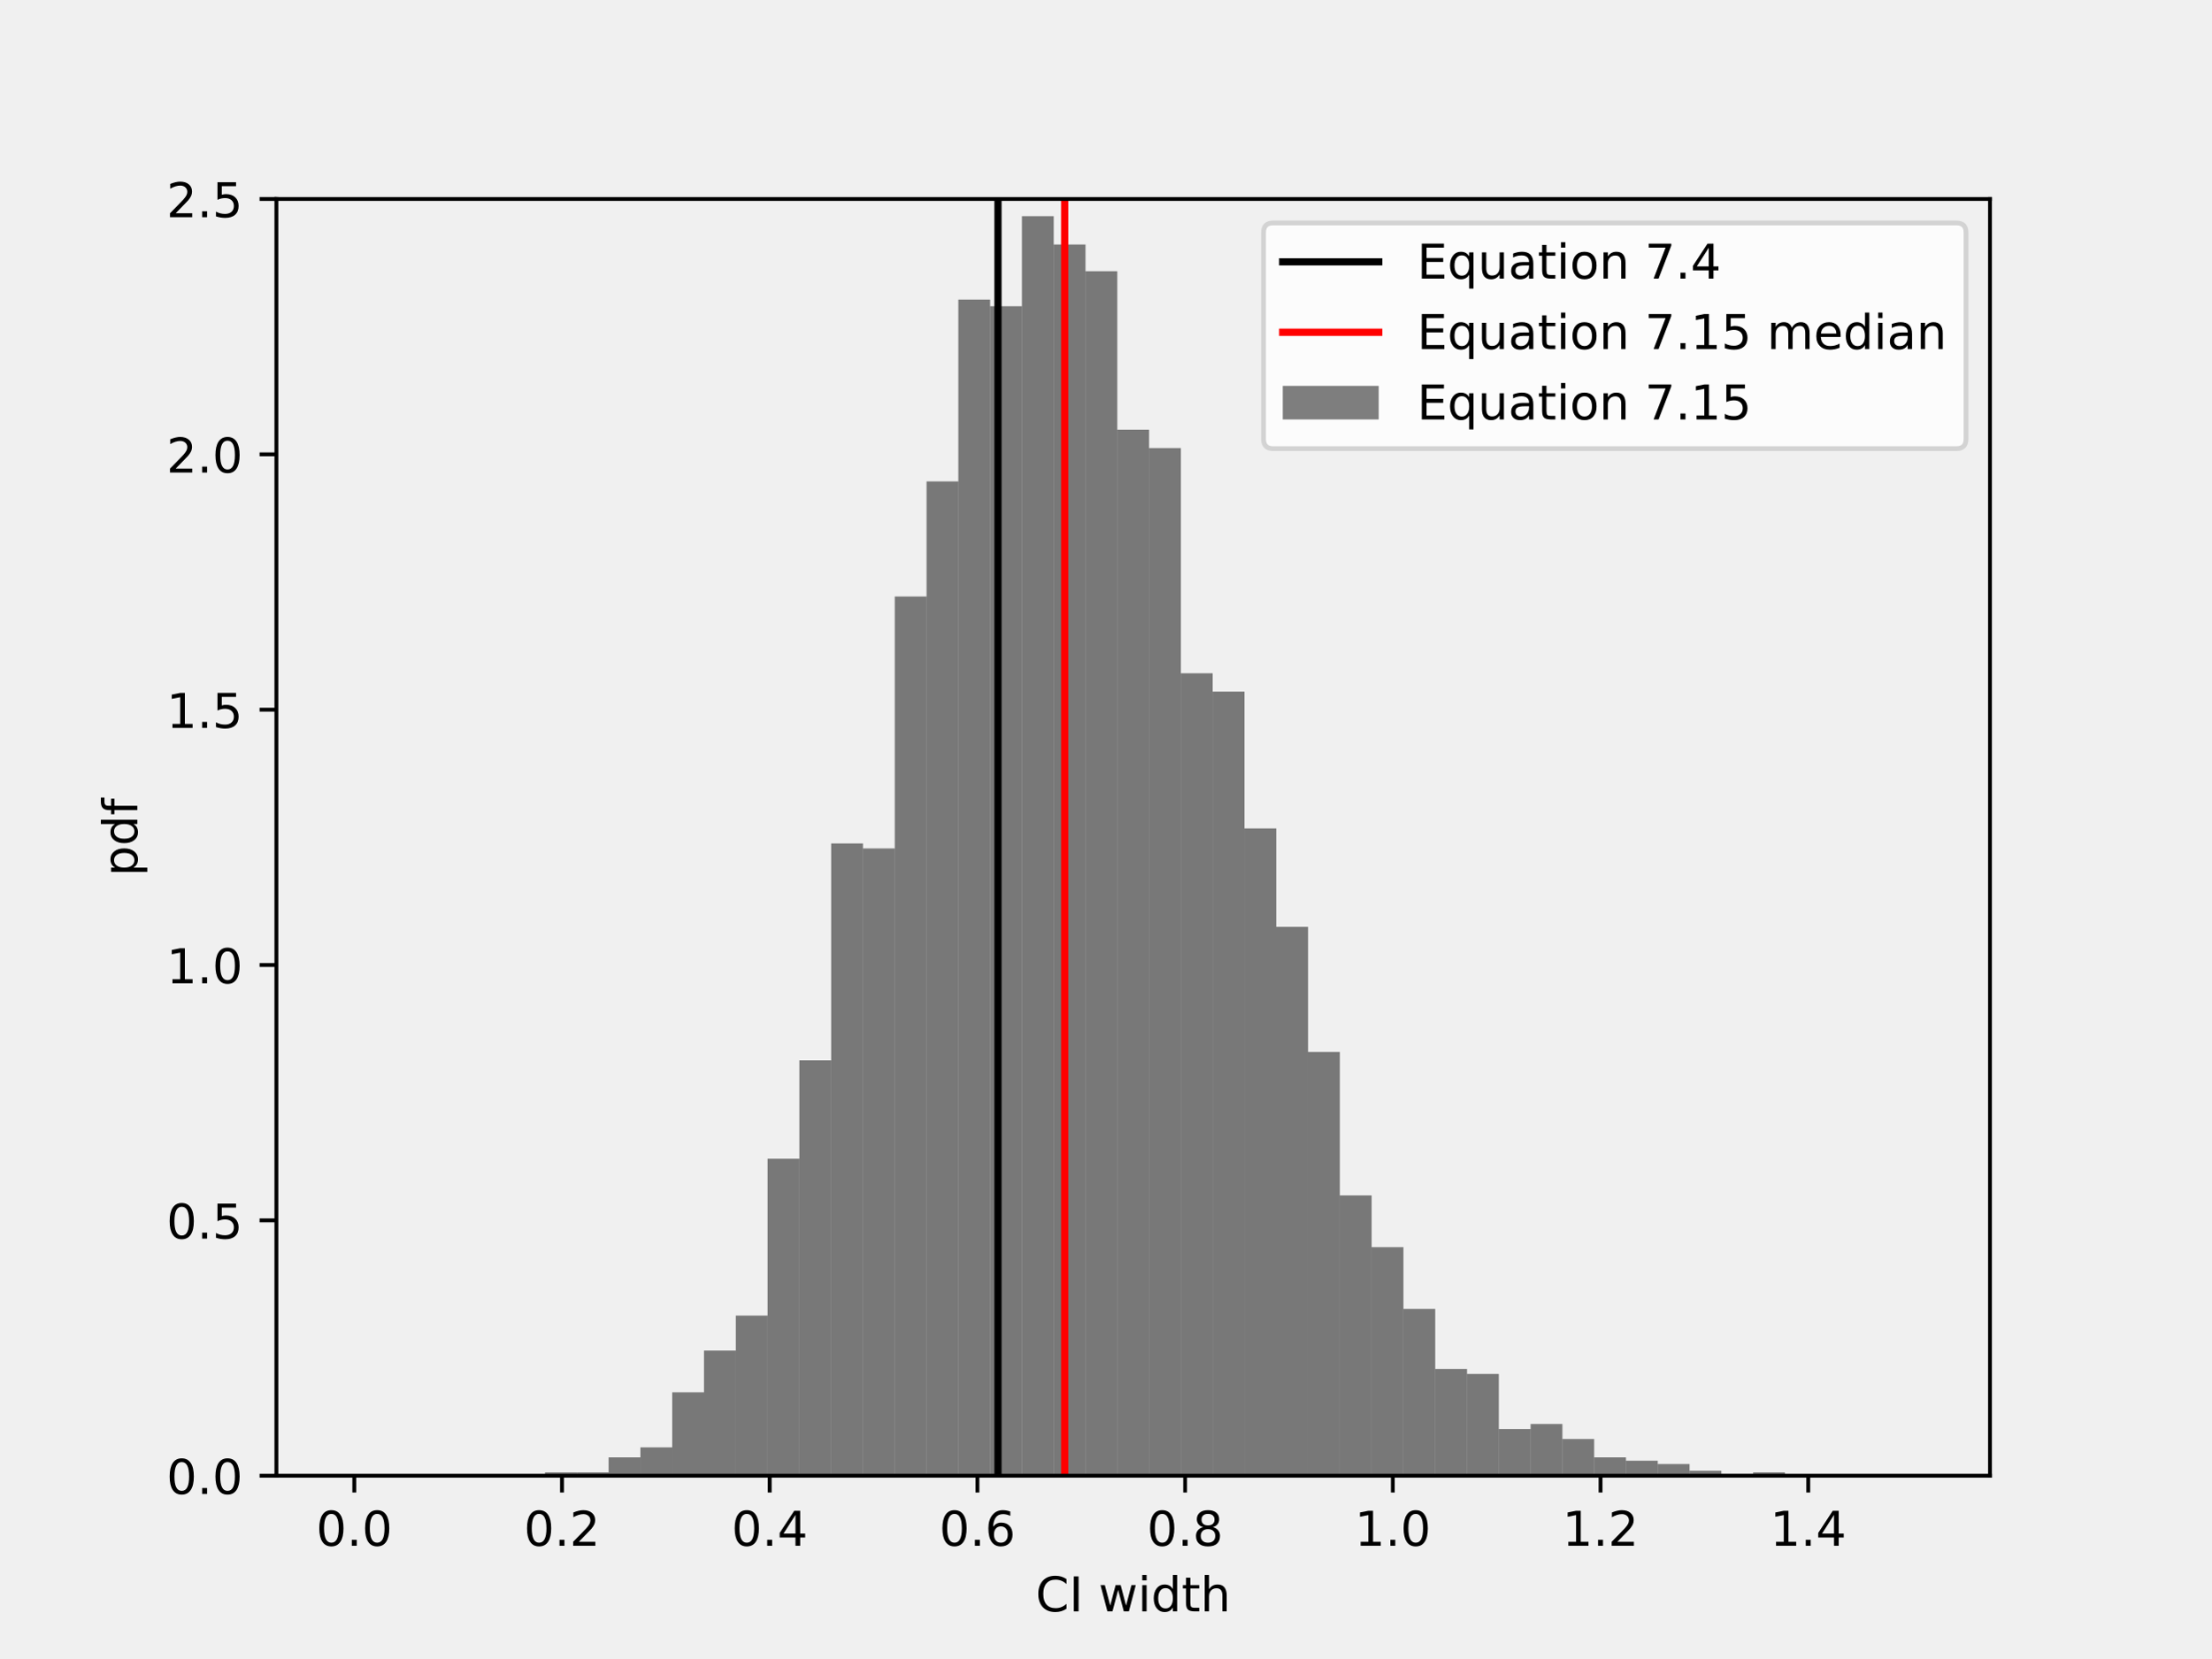
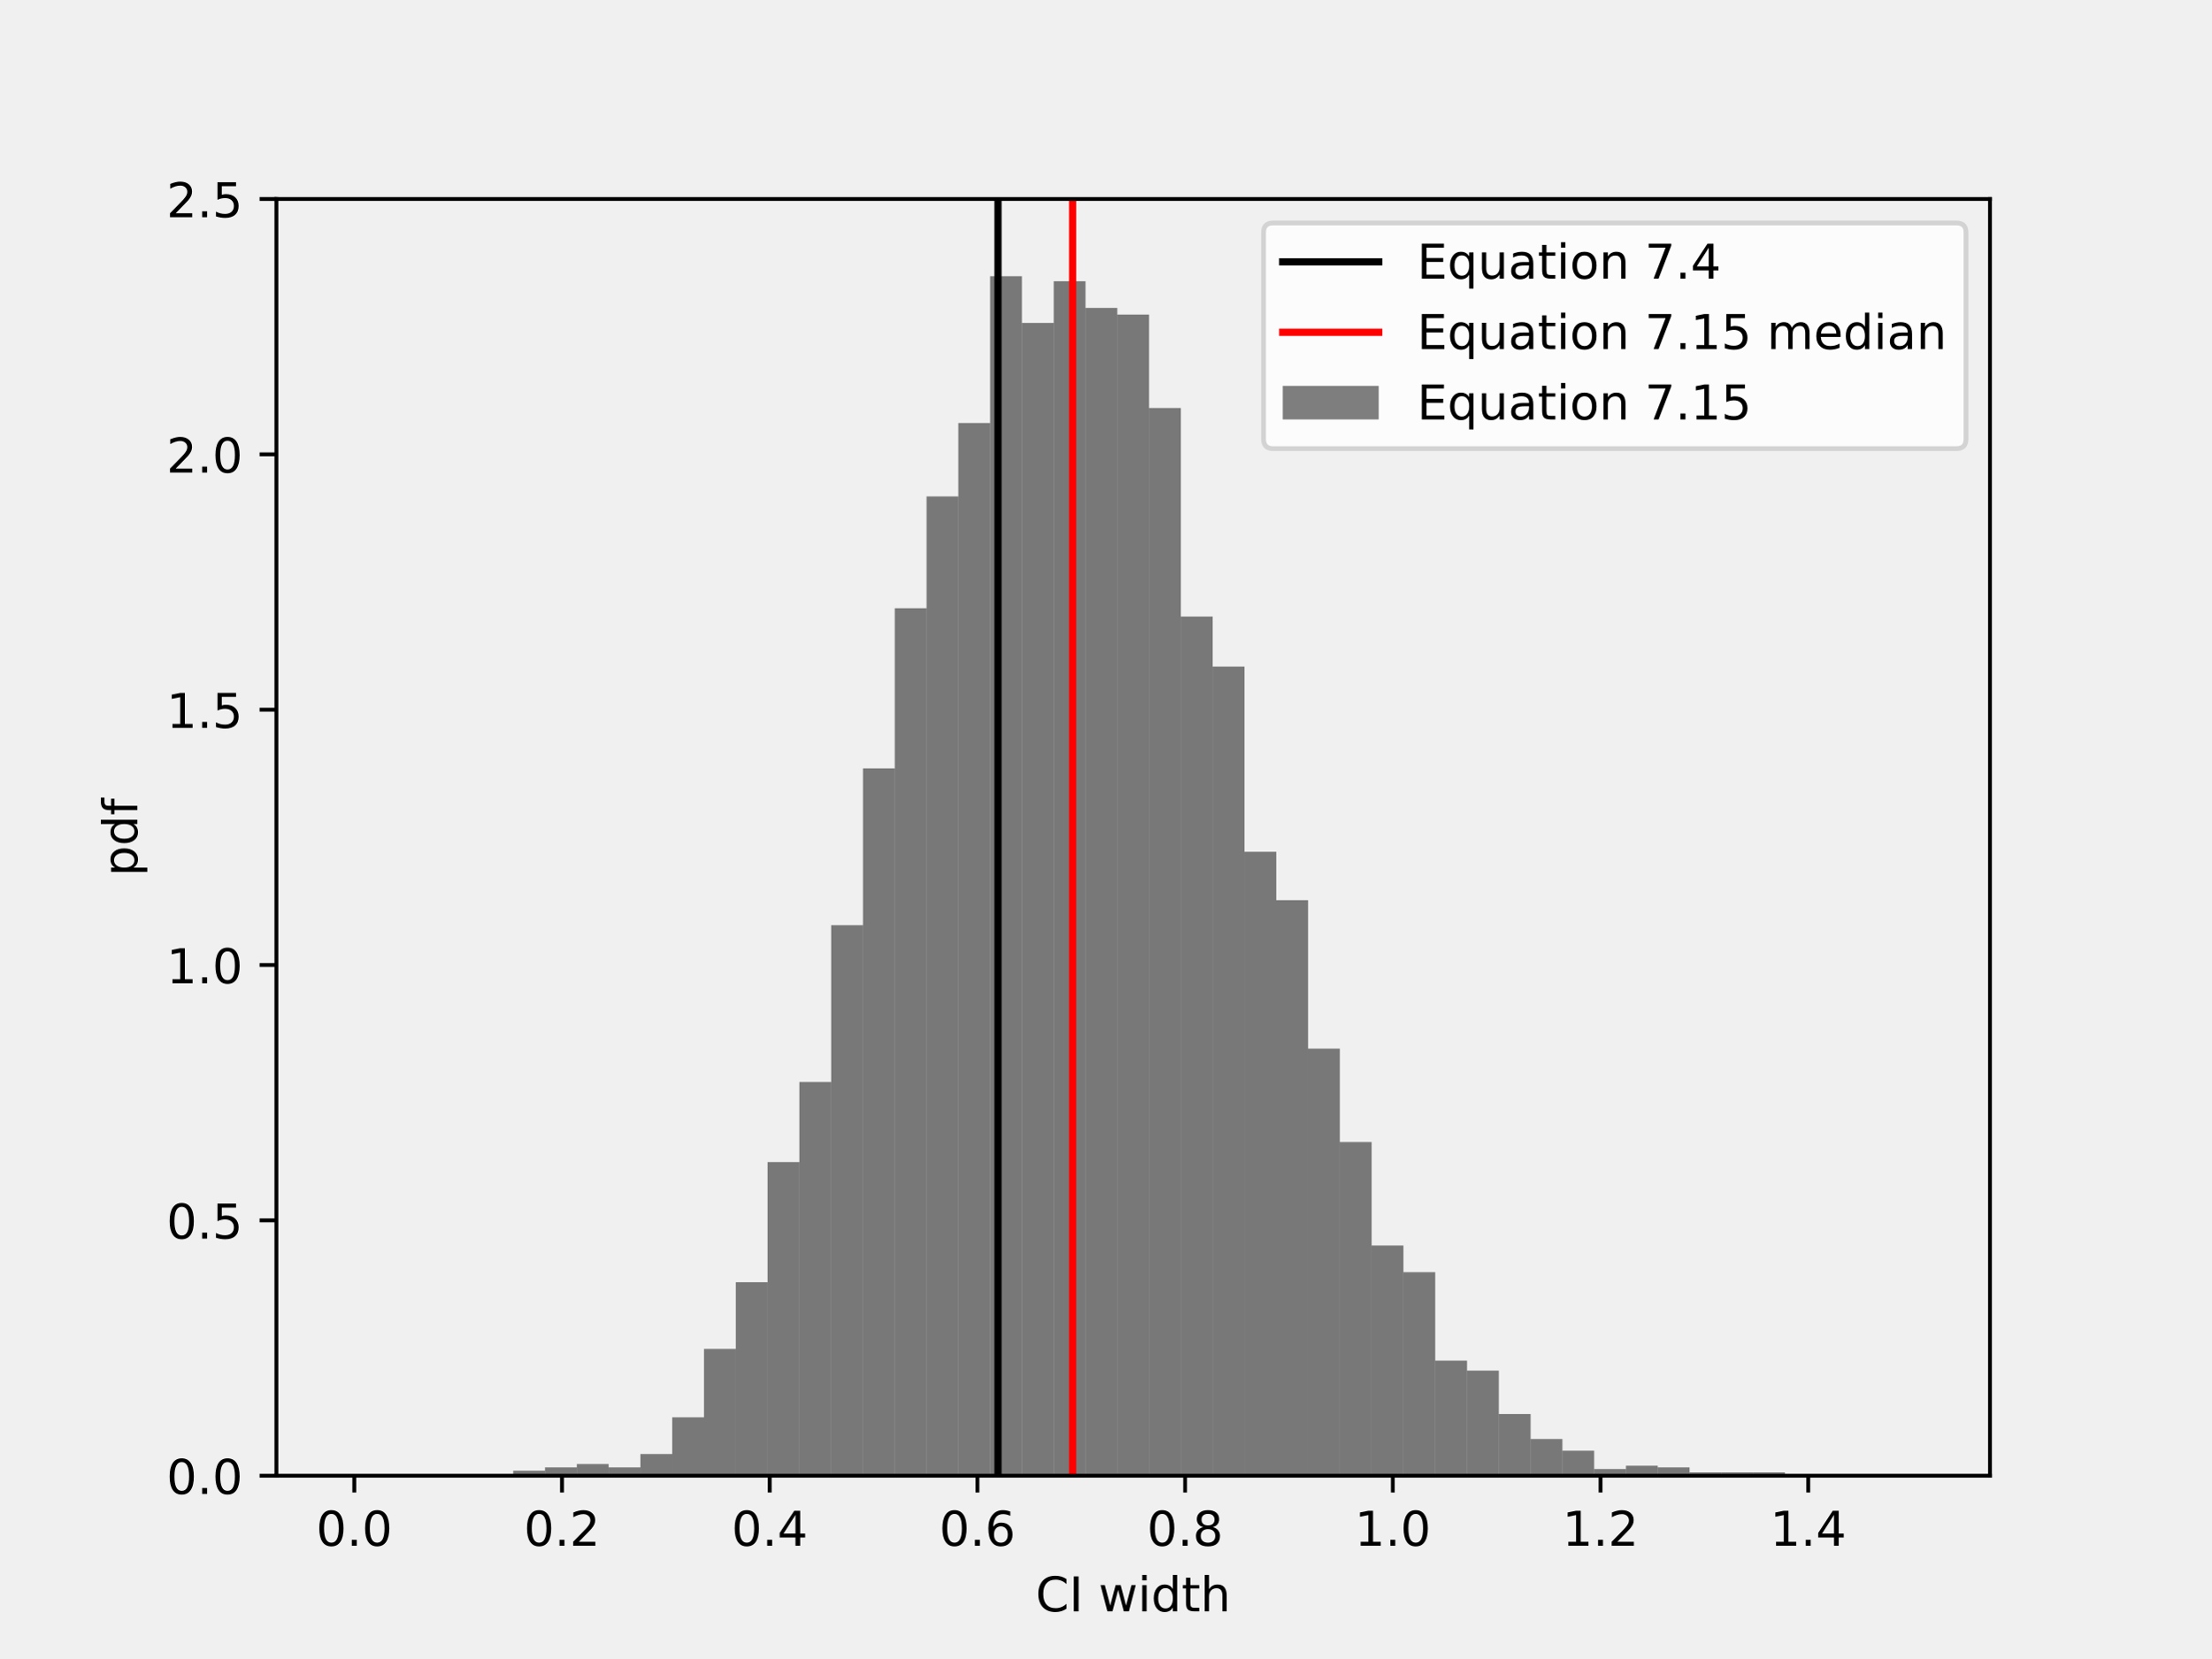
<svg xmlns="http://www.w3.org/2000/svg" xmlns:xlink="http://www.w3.org/1999/xlink" width="460.8pt" height="345.6pt" viewBox="0 0 460.8 345.6" version="1.1">
  <defs>
    <style type="text/css">*{stroke-linejoin: round; stroke-linecap: butt}</style>
  </defs>
  <g id="figure_1">
    <g id="patch_1">
      <path d="M 0 345.6  L 460.8 345.6  L 460.8 0  L 0 0  L 0 345.6  z " style="fill: none" />
    </g>
    <g id="axes_1">
      <g id="patch_2">
        <path d="M 57.6 307.584  L 414.72 307.584  L 414.72 41.472  L 57.6 41.472  L 57.6 307.584  z " style="fill: none" />
      </g>
      <g id="patch_3">
-         <path d="M 73.833 307.584  L 80.458 307.584  L 80.458 307.584  L 73.833 307.584  z " clip-path="url(#p458a4d7591)" style="opacity: 0.5" />
+         <path d="M 73.833 307.584  L 80.458 307.584  L 80.458 307.584  L 73.833 307.584  z " clip-path="url(#p69b4f35bc8)" style="opacity: 0.5" />
      </g>
      <g id="patch_4">
-         <path d="M 80.458 307.584  L 87.084 307.584  L 87.084 307.584  L 80.458 307.584  z " clip-path="url(#p458a4d7591)" style="opacity: 0.5" />
+         <path d="M 80.458 307.584  L 87.084 307.584  L 87.084 307.584  L 80.458 307.584  z " clip-path="url(#p69b4f35bc8)" style="opacity: 0.5" />
      </g>
      <g id="patch_5">
-         <path d="M 87.084 307.584  L 93.71 307.584  L 93.71 307.584  L 87.084 307.584  z " clip-path="url(#p458a4d7591)" style="opacity: 0.5" />
+         <path d="M 87.084 307.584  L 93.71 307.584  L 93.71 307.584  L 87.084 307.584  z " clip-path="url(#p69b4f35bc8)" style="opacity: 0.5" />
      </g>
      <g id="patch_6">
-         <path d="M 93.71 307.584  L 100.335 307.584  L 100.335 307.584  L 93.71 307.584  z " clip-path="url(#p458a4d7591)" style="opacity: 0.5" />
+         <path d="M 93.71 307.584  L 100.335 307.584  L 100.335 307.584  L 93.71 307.584  z " clip-path="url(#p69b4f35bc8)" style="opacity: 0.5" />
      </g>
      <g id="patch_7">
-         <path d="M 100.335 307.584  L 106.961 307.584  L 106.961 307.584  L 100.335 307.584  z " clip-path="url(#p458a4d7591)" style="opacity: 0.5" />
+         <path d="M 100.335 307.584  L 106.961 307.584  L 106.961 307.584  L 100.335 307.584  z " clip-path="url(#p69b4f35bc8)" style="opacity: 0.5" />
      </g>
      <g id="patch_8">
-         <path d="M 106.961 307.584  L 113.586 307.584  L 113.586 307.584  L 106.961 307.584  z " clip-path="url(#p458a4d7591)" style="opacity: 0.5" />
+         <path d="M 106.961 307.584  L 113.586 307.584  L 113.586 306.541  L 106.961 306.541  z " clip-path="url(#p69b4f35bc8)" style="opacity: 0.5" />
      </g>
      <g id="patch_9">
-         <path d="M 113.586 307.584  L 120.212 307.584  L 120.212 306.889  L 113.586 306.889  z " clip-path="url(#p458a4d7591)" style="opacity: 0.5" />
+         <path d="M 113.586 307.584  L 120.212 307.584  L 120.212 305.845  L 113.586 305.845  z " clip-path="url(#p69b4f35bc8)" style="opacity: 0.5" />
      </g>
      <g id="patch_10">
-         <path d="M 120.212 307.584  L 126.838 307.584  L 126.838 306.889  L 120.212 306.889  z " clip-path="url(#p458a4d7591)" style="opacity: 0.5" />
+         <path d="M 120.212 307.584  L 126.838 307.584  L 126.838 305.15  L 120.212 305.15  z " clip-path="url(#p69b4f35bc8)" style="opacity: 0.5" />
      </g>
      <g id="patch_11">
-         <path d="M 126.838 307.584  L 133.463 307.584  L 133.463 303.759  L 126.838 303.759  z " clip-path="url(#p458a4d7591)" style="opacity: 0.5" />
+         <path d="M 126.838 307.584  L 133.463 307.584  L 133.463 305.845  L 126.838 305.845  z " clip-path="url(#p69b4f35bc8)" style="opacity: 0.5" />
      </g>
      <g id="patch_12">
-         <path d="M 133.463 307.584  L 140.089 307.584  L 140.089 301.673  L 133.463 301.673  z " clip-path="url(#p458a4d7591)" style="opacity: 0.5" />
+         <path d="M 133.463 307.584  L 140.089 307.584  L 140.089 303.064  L 133.463 303.064  z " clip-path="url(#p69b4f35bc8)" style="opacity: 0.5" />
      </g>
      <g id="patch_13">
-         <path d="M 140.089 307.584  L 146.714 307.584  L 146.714 290.198  L 140.089 290.198  z " clip-path="url(#p458a4d7591)" style="opacity: 0.5" />
+         <path d="M 140.089 307.584  L 146.714 307.584  L 146.714 295.414  L 140.089 295.414  z " clip-path="url(#p69b4f35bc8)" style="opacity: 0.5" />
      </g>
      <g id="patch_14">
-         <path d="M 146.714 307.584  L 153.34 307.584  L 153.34 281.505  L 146.714 281.505  z " clip-path="url(#p458a4d7591)" style="opacity: 0.5" />
+         <path d="M 146.714 307.584  L 153.34 307.584  L 153.34 281.157  L 146.714 281.157  z " clip-path="url(#p69b4f35bc8)" style="opacity: 0.5" />
      </g>
      <g id="patch_15">
-         <path d="M 153.34 307.584  L 159.966 307.584  L 159.966 274.203  L 153.34 274.203  z " clip-path="url(#p458a4d7591)" style="opacity: 0.5" />
+         <path d="M 153.34 307.584  L 159.966 307.584  L 159.966 267.249  L 153.34 267.249  z " clip-path="url(#p69b4f35bc8)" style="opacity: 0.5" />
      </g>
      <g id="patch_16">
-         <path d="M 159.966 307.584  L 166.591 307.584  L 166.591 241.517  L 159.966 241.517  z " clip-path="url(#p458a4d7591)" style="opacity: 0.5" />
+         <path d="M 159.966 307.584  L 166.591 307.584  L 166.591 242.213  L 159.966 242.213  z " clip-path="url(#p69b4f35bc8)" style="opacity: 0.5" />
      </g>
      <g id="patch_17">
-         <path d="M 166.591 307.584  L 173.217 307.584  L 173.217 221.002  L 166.591 221.002  z " clip-path="url(#p458a4d7591)" style="opacity: 0.5" />
+         <path d="M 166.591 307.584  L 173.217 307.584  L 173.217 225.522  L 166.591 225.522  z " clip-path="url(#p69b4f35bc8)" style="opacity: 0.5" />
      </g>
      <g id="patch_18">
-         <path d="M 173.217 307.584  L 179.842 307.584  L 179.842 175.798  L 173.217 175.798  z " clip-path="url(#p458a4d7591)" style="opacity: 0.5" />
+         <path d="M 173.217 307.584  L 179.842 307.584  L 179.842 192.837  L 173.217 192.837  z " clip-path="url(#p69b4f35bc8)" style="opacity: 0.5" />
      </g>
      <g id="patch_19">
-         <path d="M 179.842 307.584  L 186.468 307.584  L 186.468 176.841  L 179.842 176.841  z " clip-path="url(#p458a4d7591)" style="opacity: 0.5" />
+         <path d="M 179.842 307.584  L 186.468 307.584  L 186.468 160.151  L 179.842 160.151  z " clip-path="url(#p69b4f35bc8)" style="opacity: 0.5" />
      </g>
      <g id="patch_20">
-         <path d="M 186.468 307.584  L 193.094 307.584  L 193.094 124.336  L 186.468 124.336  z " clip-path="url(#p458a4d7591)" style="opacity: 0.5" />
+         <path d="M 186.468 307.584  L 193.094 307.584  L 193.094 126.77  L 186.468 126.77  z " clip-path="url(#p69b4f35bc8)" style="opacity: 0.5" />
      </g>
      <g id="patch_21">
-         <path d="M 193.094 307.584  L 199.719 307.584  L 199.719 100.343  L 193.094 100.343  z " clip-path="url(#p458a4d7591)" style="opacity: 0.5" />
+         <path d="M 193.094 307.584  L 199.719 307.584  L 199.719 103.473  L 193.094 103.473  z " clip-path="url(#p69b4f35bc8)" style="opacity: 0.5" />
      </g>
      <g id="patch_22">
-         <path d="M 199.719 307.584  L 206.345 307.584  L 206.345 62.442  L 199.719 62.442  z " clip-path="url(#p458a4d7591)" style="opacity: 0.5" />
+         <path d="M 199.719 307.584  L 206.345 307.584  L 206.345 88.173  L 199.719 88.173  z " clip-path="url(#p69b4f35bc8)" style="opacity: 0.5" />
      </g>
      <g id="patch_23">
-         <path d="M 206.345 307.584  L 212.97 307.584  L 212.97 63.833  L 206.345 63.833  z " clip-path="url(#p458a4d7591)" style="opacity: 0.5" />
+         <path d="M 206.345 307.584  L 212.97 307.584  L 212.97 57.574  L 206.345 57.574  z " clip-path="url(#p69b4f35bc8)" style="opacity: 0.5" />
      </g>
      <g id="patch_24">
-         <path d="M 212.97 307.584  L 219.596 307.584  L 219.596 45.056  L 212.97 45.056  z " clip-path="url(#p458a4d7591)" style="opacity: 0.5" />
+         <path d="M 212.97 307.584  L 219.596 307.584  L 219.596 67.31  L 212.97 67.31  z " clip-path="url(#p69b4f35bc8)" style="opacity: 0.5" />
      </g>
      <g id="patch_25">
-         <path d="M 219.596 307.584  L 226.222 307.584  L 226.222 50.967  L 219.596 50.967  z " clip-path="url(#p458a4d7591)" style="opacity: 0.5" />
+         <path d="M 219.596 307.584  L 226.222 307.584  L 226.222 58.617  L 219.596 58.617  z " clip-path="url(#p69b4f35bc8)" style="opacity: 0.5" />
      </g>
      <g id="patch_26">
-         <path d="M 226.222 307.584  L 232.847 307.584  L 232.847 56.53  L 226.222 56.53  z " clip-path="url(#p458a4d7591)" style="opacity: 0.5" />
+         <path d="M 226.222 307.584  L 232.847 307.584  L 232.847 64.18  L 226.222 64.18  z " clip-path="url(#p69b4f35bc8)" style="opacity: 0.5" />
      </g>
      <g id="patch_27">
-         <path d="M 232.847 307.584  L 239.473 307.584  L 239.473 89.564  L 232.847 89.564  z " clip-path="url(#p458a4d7591)" style="opacity: 0.5" />
+         <path d="M 232.847 307.584  L 239.473 307.584  L 239.473 65.571  L 232.847 65.571  z " clip-path="url(#p69b4f35bc8)" style="opacity: 0.5" />
      </g>
      <g id="patch_28">
-         <path d="M 239.473 307.584  L 246.098 307.584  L 246.098 93.389  L 239.473 93.389  z " clip-path="url(#p458a4d7591)" style="opacity: 0.5" />
+         <path d="M 239.473 307.584  L 246.098 307.584  L 246.098 85.043  L 239.473 85.043  z " clip-path="url(#p69b4f35bc8)" style="opacity: 0.5" />
      </g>
      <g id="patch_29">
-         <path d="M 246.098 307.584  L 252.724 307.584  L 252.724 140.331  L 246.098 140.331  z " clip-path="url(#p458a4d7591)" style="opacity: 0.5" />
+         <path d="M 246.098 307.584  L 252.724 307.584  L 252.724 128.508  L 246.098 128.508  z " clip-path="url(#p69b4f35bc8)" style="opacity: 0.5" />
      </g>
      <g id="patch_30">
-         <path d="M 252.724 307.584  L 259.35 307.584  L 259.35 144.156  L 252.724 144.156  z " clip-path="url(#p458a4d7591)" style="opacity: 0.5" />
+         <path d="M 252.724 307.584  L 259.35 307.584  L 259.35 138.94  L 252.724 138.94  z " clip-path="url(#p69b4f35bc8)" style="opacity: 0.5" />
      </g>
      <g id="patch_31">
-         <path d="M 259.35 307.584  L 265.975 307.584  L 265.975 172.669  L 259.35 172.669  z " clip-path="url(#p458a4d7591)" style="opacity: 0.5" />
+         <path d="M 259.35 307.584  L 265.975 307.584  L 265.975 177.537  L 259.35 177.537  z " clip-path="url(#p69b4f35bc8)" style="opacity: 0.5" />
      </g>
      <g id="patch_32">
-         <path d="M 265.975 307.584  L 272.601 307.584  L 272.601 193.184  L 265.975 193.184  z " clip-path="url(#p458a4d7591)" style="opacity: 0.5" />
+         <path d="M 265.975 307.584  L 272.601 307.584  L 272.601 187.621  L 265.975 187.621  z " clip-path="url(#p69b4f35bc8)" style="opacity: 0.5" />
      </g>
      <g id="patch_33">
-         <path d="M 272.601 307.584  L 279.226 307.584  L 279.226 219.263  L 272.601 219.263  z " clip-path="url(#p458a4d7591)" style="opacity: 0.5" />
+         <path d="M 272.601 307.584  L 279.226 307.584  L 279.226 218.568  L 272.601 218.568  z " clip-path="url(#p69b4f35bc8)" style="opacity: 0.5" />
      </g>
      <g id="patch_34">
-         <path d="M 279.226 307.584  L 285.852 307.584  L 285.852 249.167  L 279.226 249.167  z " clip-path="url(#p458a4d7591)" style="opacity: 0.5" />
+         <path d="M 279.226 307.584  L 285.852 307.584  L 285.852 238.04  L 279.226 238.04  z " clip-path="url(#p69b4f35bc8)" style="opacity: 0.5" />
      </g>
      <g id="patch_35">
-         <path d="M 285.852 307.584  L 292.478 307.584  L 292.478 259.946  L 285.852 259.946  z " clip-path="url(#p458a4d7591)" style="opacity: 0.5" />
+         <path d="M 285.852 307.584  L 292.478 307.584  L 292.478 259.599  L 285.852 259.599  z " clip-path="url(#p69b4f35bc8)" style="opacity: 0.5" />
      </g>
      <g id="patch_36">
-         <path d="M 292.478 307.584  L 299.103 307.584  L 299.103 272.812  L 292.478 272.812  z " clip-path="url(#p458a4d7591)" style="opacity: 0.5" />
+         <path d="M 292.478 307.584  L 299.103 307.584  L 299.103 265.162  L 292.478 265.162  z " clip-path="url(#p69b4f35bc8)" style="opacity: 0.5" />
      </g>
      <g id="patch_37">
-         <path d="M 299.103 307.584  L 305.729 307.584  L 305.729 285.33  L 299.103 285.33  z " clip-path="url(#p458a4d7591)" style="opacity: 0.5" />
+         <path d="M 299.103 307.584  L 305.729 307.584  L 305.729 283.591  L 299.103 283.591  z " clip-path="url(#p69b4f35bc8)" style="opacity: 0.5" />
      </g>
      <g id="patch_38">
-         <path d="M 305.729 307.584  L 312.354 307.584  L 312.354 286.373  L 305.729 286.373  z " clip-path="url(#p458a4d7591)" style="opacity: 0.5" />
+         <path d="M 305.729 307.584  L 312.354 307.584  L 312.354 285.678  L 305.729 285.678  z " clip-path="url(#p69b4f35bc8)" style="opacity: 0.5" />
      </g>
      <g id="patch_39">
-         <path d="M 312.354 307.584  L 318.98 307.584  L 318.98 297.848  L 312.354 297.848  z " clip-path="url(#p458a4d7591)" style="opacity: 0.5" />
+         <path d="M 312.354 307.584  L 318.98 307.584  L 318.98 294.718  L 312.354 294.718  z " clip-path="url(#p69b4f35bc8)" style="opacity: 0.5" />
      </g>
      <g id="patch_40">
-         <path d="M 318.98 307.584  L 325.606 307.584  L 325.606 296.805  L 318.98 296.805  z " clip-path="url(#p458a4d7591)" style="opacity: 0.5" />
+         <path d="M 318.98 307.584  L 325.606 307.584  L 325.606 299.934  L 318.98 299.934  z " clip-path="url(#p69b4f35bc8)" style="opacity: 0.5" />
      </g>
      <g id="patch_41">
-         <path d="M 325.606 307.584  L 332.231 307.584  L 332.231 299.934  L 325.606 299.934  z " clip-path="url(#p458a4d7591)" style="opacity: 0.5" />
+         <path d="M 325.606 307.584  L 332.231 307.584  L 332.231 302.368  L 325.606 302.368  z " clip-path="url(#p69b4f35bc8)" style="opacity: 0.5" />
      </g>
      <g id="patch_42">
-         <path d="M 332.231 307.584  L 338.857 307.584  L 338.857 303.759  L 332.231 303.759  z " clip-path="url(#p458a4d7591)" style="opacity: 0.5" />
+         <path d="M 332.231 307.584  L 338.857 307.584  L 338.857 306.193  L 332.231 306.193  z " clip-path="url(#p69b4f35bc8)" style="opacity: 0.5" />
      </g>
      <g id="patch_43">
-         <path d="M 338.857 307.584  L 345.482 307.584  L 345.482 304.455  L 338.857 304.455  z " clip-path="url(#p458a4d7591)" style="opacity: 0.5" />
+         <path d="M 338.857 307.584  L 345.482 307.584  L 345.482 305.498  L 338.857 305.498  z " clip-path="url(#p69b4f35bc8)" style="opacity: 0.5" />
      </g>
      <g id="patch_44">
-         <path d="M 345.482 307.584  L 352.108 307.584  L 352.108 305.15  L 345.482 305.15  z " clip-path="url(#p458a4d7591)" style="opacity: 0.5" />
+         <path d="M 345.482 307.584  L 352.108 307.584  L 352.108 305.845  L 345.482 305.845  z " clip-path="url(#p69b4f35bc8)" style="opacity: 0.5" />
      </g>
      <g id="patch_45">
-         <path d="M 352.108 307.584  L 358.734 307.584  L 358.734 306.541  L 352.108 306.541  z " clip-path="url(#p458a4d7591)" style="opacity: 0.5" />
+         <path d="M 352.108 307.584  L 358.734 307.584  L 358.734 306.889  L 352.108 306.889  z " clip-path="url(#p69b4f35bc8)" style="opacity: 0.5" />
      </g>
      <g id="patch_46">
-         <path d="M 358.734 307.584  L 365.359 307.584  L 365.359 307.236  L 358.734 307.236  z " clip-path="url(#p458a4d7591)" style="opacity: 0.5" />
+         <path d="M 358.734 307.584  L 365.359 307.584  L 365.359 306.889  L 358.734 306.889  z " clip-path="url(#p69b4f35bc8)" style="opacity: 0.5" />
      </g>
      <g id="patch_47">
-         <path d="M 365.359 307.584  L 371.985 307.584  L 371.985 306.889  L 365.359 306.889  z " clip-path="url(#p458a4d7591)" style="opacity: 0.5" />
+         <path d="M 365.359 307.584  L 371.985 307.584  L 371.985 306.889  L 365.359 306.889  z " clip-path="url(#p69b4f35bc8)" style="opacity: 0.5" />
      </g>
      <g id="patch_48">
-         <path d="M 371.985 307.584  L 378.61 307.584  L 378.61 307.584  L 371.985 307.584  z " clip-path="url(#p458a4d7591)" style="opacity: 0.5" />
+         <path d="M 371.985 307.584  L 378.61 307.584  L 378.61 307.584  L 371.985 307.584  z " clip-path="url(#p69b4f35bc8)" style="opacity: 0.5" />
      </g>
      <g id="patch_49">
-         <path d="M 378.61 307.584  L 385.236 307.584  L 385.236 307.584  L 378.61 307.584  z " clip-path="url(#p458a4d7591)" style="opacity: 0.5" />
+         <path d="M 378.61 307.584  L 385.236 307.584  L 385.236 307.584  L 378.61 307.584  z " clip-path="url(#p69b4f35bc8)" style="opacity: 0.5" />
      </g>
      <g id="patch_50">
-         <path d="M 385.236 307.584  L 391.862 307.584  L 391.862 307.584  L 385.236 307.584  z " clip-path="url(#p458a4d7591)" style="opacity: 0.5" />
+         <path d="M 385.236 307.584  L 391.862 307.584  L 391.862 307.584  L 385.236 307.584  z " clip-path="url(#p69b4f35bc8)" style="opacity: 0.5" />
      </g>
      <g id="patch_51">
-         <path d="M 391.862 307.584  L 398.487 307.584  L 398.487 307.584  L 391.862 307.584  z " clip-path="url(#p458a4d7591)" style="opacity: 0.5" />
+         <path d="M 391.862 307.584  L 398.487 307.584  L 398.487 307.584  L 391.862 307.584  z " clip-path="url(#p69b4f35bc8)" style="opacity: 0.5" />
      </g>
      <g id="matplotlib.axis_1">
        <g id="xtick_1">
          <g id="line2d_1">
            <defs>
-               <path id="m28be24624c" d="M 0 0  L 0 3.5  " style="stroke: #000000; stroke-width: 0.8" />
+               <path id="m883adcd120" d="M 0 0  L 0 3.5  " style="stroke: #000000; stroke-width: 0.8" />
            </defs>
            <g>
-               <use xlink:href="#m28be24624c" x="73.833" y="307.584" style="stroke: #000000; stroke-width: 0.8" />
+               <use xlink:href="#m883adcd120" x="73.833" y="307.584" style="stroke: #000000; stroke-width: 0.8" />
            </g>
          </g>
          <g id="text_1">
            <g transform="translate(65.88116 322.1824)scale(0.1 -0.1)">
              <defs>
                <path id="DejaVuSans-30" d="M 2034 4250  Q 1547 4250 1301 3770  Q 1056 3291 1056 2328  Q 1056 1369 1301 889  Q 1547 409 2034 409  Q 2525 409 2770 889  Q 3016 1369 3016 2328  Q 3016 3291 2770 3770  Q 2525 4250 2034 4250  z M 2034 4750  Q 2819 4750 3233 4129  Q 3647 3509 3647 2328  Q 3647 1150 3233 529  Q 2819 -91 2034 -91  Q 1250 -91 836 529  Q 422 1150 422 2328  Q 422 3509 836 4129  Q 1250 4750 2034 4750  z " transform="scale(0.015625)" />
                <path id="DejaVuSans-2e" d="M 684 794  L 1344 794  L 1344 0  L 684 0  L 684 794  z " transform="scale(0.015625)" />
              </defs>
              <use xlink:href="#DejaVuSans-30" />
              <use xlink:href="#DejaVuSans-2e" x="63.623" />
              <use xlink:href="#DejaVuSans-30" x="95.41" />
            </g>
          </g>
        </g>
        <g id="xtick_2">
          <g id="line2d_2">
            <g>
-               <use xlink:href="#m28be24624c" x="117.12" y="307.584" style="stroke: #000000; stroke-width: 0.8" />
+               <use xlink:href="#m883adcd120" x="117.12" y="307.584" style="stroke: #000000; stroke-width: 0.8" />
            </g>
          </g>
          <g id="text_2">
            <g transform="translate(109.1684 322.1824)scale(0.1 -0.1)">
              <defs>
                <path id="DejaVuSans-32" d="M 1228 531  L 3431 531  L 3431 0  L 469 0  L 469 531  Q 828 903 1448 1529  Q 2069 2156 2228 2338  Q 2531 2678 2651 2914  Q 2772 3150 2772 3378  Q 2772 3750 2511 3984  Q 2250 4219 1831 4219  Q 1534 4219 1204 4116  Q 875 4013 500 3803  L 500 4441  Q 881 4594 1212 4672  Q 1544 4750 1819 4750  Q 2544 4750 2975 4387  Q 3406 4025 3406 3419  Q 3406 3131 3298 2873  Q 3191 2616 2906 2266  Q 2828 2175 2409 1742  Q 1991 1309 1228 531  z " transform="scale(0.015625)" />
              </defs>
              <use xlink:href="#DejaVuSans-30" />
              <use xlink:href="#DejaVuSans-2e" x="63.623" />
              <use xlink:href="#DejaVuSans-32" x="95.41" />
            </g>
          </g>
        </g>
        <g id="xtick_3">
          <g id="line2d_3">
            <g>
-               <use xlink:href="#m28be24624c" x="160.407" y="307.584" style="stroke: #000000; stroke-width: 0.8" />
+               <use xlink:href="#m883adcd120" x="160.407" y="307.584" style="stroke: #000000; stroke-width: 0.8" />
            </g>
          </g>
          <g id="text_3">
            <g transform="translate(152.4557 322.1824)scale(0.1 -0.1)">
              <defs>
                <path id="DejaVuSans-34" d="M 2419 4116  L 825 1625  L 2419 1625  L 2419 4116  z M 2253 4666  L 3047 4666  L 3047 1625  L 3713 1625  L 3713 1100  L 3047 1100  L 3047 0  L 2419 0  L 2419 1100  L 313 1100  L 313 1709  L 2253 4666  z " transform="scale(0.015625)" />
              </defs>
              <use xlink:href="#DejaVuSans-30" />
              <use xlink:href="#DejaVuSans-2e" x="63.623" />
              <use xlink:href="#DejaVuSans-34" x="95.41" />
            </g>
          </g>
        </g>
        <g id="xtick_4">
          <g id="line2d_4">
            <g>
-               <use xlink:href="#m28be24624c" x="203.695" y="307.584" style="stroke: #000000; stroke-width: 0.8" />
+               <use xlink:href="#m883adcd120" x="203.695" y="307.584" style="stroke: #000000; stroke-width: 0.8" />
            </g>
          </g>
          <g id="text_4">
            <g transform="translate(195.743 322.1824)scale(0.1 -0.1)">
              <defs>
                <path id="DejaVuSans-36" d="M 2113 2584  Q 1688 2584 1439 2293  Q 1191 2003 1191 1497  Q 1191 994 1439 701  Q 1688 409 2113 409  Q 2538 409 2786 701  Q 3034 994 3034 1497  Q 3034 2003 2786 2293  Q 2538 2584 2113 2584  z M 3366 4563  L 3366 3988  Q 3128 4100 2886 4159  Q 2644 4219 2406 4219  Q 1781 4219 1451 3797  Q 1122 3375 1075 2522  Q 1259 2794 1537 2939  Q 1816 3084 2150 3084  Q 2853 3084 3261 2657  Q 3669 2231 3669 1497  Q 3669 778 3244 343  Q 2819 -91 2113 -91  Q 1303 -91 875 529  Q 447 1150 447 2328  Q 447 3434 972 4092  Q 1497 4750 2381 4750  Q 2619 4750 2861 4703  Q 3103 4656 3366 4563  z " transform="scale(0.015625)" />
              </defs>
              <use xlink:href="#DejaVuSans-30" />
              <use xlink:href="#DejaVuSans-2e" x="63.623" />
              <use xlink:href="#DejaVuSans-36" x="95.41" />
            </g>
          </g>
        </g>
        <g id="xtick_5">
          <g id="line2d_5">
            <g>
-               <use xlink:href="#m28be24624c" x="246.982" y="307.584" style="stroke: #000000; stroke-width: 0.8" />
+               <use xlink:href="#m883adcd120" x="246.982" y="307.584" style="stroke: #000000; stroke-width: 0.8" />
            </g>
          </g>
          <g id="text_5">
            <g transform="translate(239.0303 322.1824)scale(0.1 -0.1)">
              <defs>
                <path id="DejaVuSans-38" d="M 2034 2216  Q 1584 2216 1326 1975  Q 1069 1734 1069 1313  Q 1069 891 1326 650  Q 1584 409 2034 409  Q 2484 409 2743 651  Q 3003 894 3003 1313  Q 3003 1734 2745 1975  Q 2488 2216 2034 2216  z M 1403 2484  Q 997 2584 770 2862  Q 544 3141 544 3541  Q 544 4100 942 4425  Q 1341 4750 2034 4750  Q 2731 4750 3128 4425  Q 3525 4100 3525 3541  Q 3525 3141 3298 2862  Q 3072 2584 2669 2484  Q 3125 2378 3379 2068  Q 3634 1759 3634 1313  Q 3634 634 3220 271  Q 2806 -91 2034 -91  Q 1263 -91 848 271  Q 434 634 434 1313  Q 434 1759 690 2068  Q 947 2378 1403 2484  z M 1172 3481  Q 1172 3119 1398 2916  Q 1625 2713 2034 2713  Q 2441 2713 2670 2916  Q 2900 3119 2900 3481  Q 2900 3844 2670 4047  Q 2441 4250 2034 4250  Q 1625 4250 1398 4047  Q 1172 3844 1172 3481  z " transform="scale(0.015625)" />
              </defs>
              <use xlink:href="#DejaVuSans-30" />
              <use xlink:href="#DejaVuSans-2e" x="63.623" />
              <use xlink:href="#DejaVuSans-38" x="95.41" />
            </g>
          </g>
        </g>
        <g id="xtick_6">
          <g id="line2d_6">
            <g>
-               <use xlink:href="#m28be24624c" x="290.269" y="307.584" style="stroke: #000000; stroke-width: 0.8" />
+               <use xlink:href="#m883adcd120" x="290.269" y="307.584" style="stroke: #000000; stroke-width: 0.8" />
            </g>
          </g>
          <g id="text_6">
            <g transform="translate(282.3175 322.1824)scale(0.1 -0.1)">
              <defs>
                <path id="DejaVuSans-31" d="M 794 531  L 1825 531  L 1825 4091  L 703 3866  L 703 4441  L 1819 4666  L 2450 4666  L 2450 531  L 3481 531  L 3481 0  L 794 0  L 794 531  z " transform="scale(0.015625)" />
              </defs>
              <use xlink:href="#DejaVuSans-31" />
              <use xlink:href="#DejaVuSans-2e" x="63.623" />
              <use xlink:href="#DejaVuSans-30" x="95.41" />
            </g>
          </g>
        </g>
        <g id="xtick_7">
          <g id="line2d_7">
            <g>
-               <use xlink:href="#m28be24624c" x="333.556" y="307.584" style="stroke: #000000; stroke-width: 0.8" />
+               <use xlink:href="#m883adcd120" x="333.556" y="307.584" style="stroke: #000000; stroke-width: 0.8" />
            </g>
          </g>
          <g id="text_7">
            <g transform="translate(325.6048 322.1824)scale(0.1 -0.1)">
              <use xlink:href="#DejaVuSans-31" />
              <use xlink:href="#DejaVuSans-2e" x="63.623" />
              <use xlink:href="#DejaVuSans-32" x="95.41" />
            </g>
          </g>
        </g>
        <g id="xtick_8">
          <g id="line2d_8">
            <g>
-               <use xlink:href="#m28be24624c" x="376.844" y="307.584" style="stroke: #000000; stroke-width: 0.8" />
+               <use xlink:href="#m883adcd120" x="376.844" y="307.584" style="stroke: #000000; stroke-width: 0.8" />
            </g>
          </g>
          <g id="text_8">
            <g transform="translate(368.8921 322.1824)scale(0.1 -0.1)">
              <use xlink:href="#DejaVuSans-31" />
              <use xlink:href="#DejaVuSans-2e" x="63.623" />
              <use xlink:href="#DejaVuSans-34" x="95.41" />
            </g>
          </g>
        </g>
        <g id="text_9">
          <g transform="translate(215.8233 335.8606)scale(0.1 -0.1)">
            <defs>
              <path id="DejaVuSans-43" d="M 4122 4306  L 4122 3641  Q 3803 3938 3442 4084  Q 3081 4231 2675 4231  Q 1875 4231 1450 3742  Q 1025 3253 1025 2328  Q 1025 1406 1450 917  Q 1875 428 2675 428  Q 3081 428 3442 575  Q 3803 722 4122 1019  L 4122 359  Q 3791 134 3420 21  Q 3050 -91 2638 -91  Q 1578 -91 968 557  Q 359 1206 359 2328  Q 359 3453 968 4101  Q 1578 4750 2638 4750  Q 3056 4750 3426 4639  Q 3797 4528 4122 4306  z " transform="scale(0.015625)" />
              <path id="DejaVuSans-49" d="M 628 4666  L 1259 4666  L 1259 0  L 628 0  L 628 4666  z " transform="scale(0.015625)" />
              <path id="DejaVuSans-20" transform="scale(0.015625)" />
              <path id="DejaVuSans-77" d="M 269 3500  L 844 3500  L 1563 769  L 2278 3500  L 2956 3500  L 3675 769  L 4391 3500  L 4966 3500  L 4050 0  L 3372 0  L 2619 2869  L 1863 0  L 1184 0  L 269 3500  z " transform="scale(0.015625)" />
              <path id="DejaVuSans-69" d="M 603 3500  L 1178 3500  L 1178 0  L 603 0  L 603 3500  z M 603 4863  L 1178 4863  L 1178 4134  L 603 4134  L 603 4863  z " transform="scale(0.015625)" />
              <path id="DejaVuSans-64" d="M 2906 2969  L 2906 4863  L 3481 4863  L 3481 0  L 2906 0  L 2906 525  Q 2725 213 2448 61  Q 2172 -91 1784 -91  Q 1150 -91 751 415  Q 353 922 353 1747  Q 353 2572 751 3078  Q 1150 3584 1784 3584  Q 2172 3584 2448 3432  Q 2725 3281 2906 2969  z M 947 1747  Q 947 1113 1208 752  Q 1469 391 1925 391  Q 2381 391 2643 752  Q 2906 1113 2906 1747  Q 2906 2381 2643 2742  Q 2381 3103 1925 3103  Q 1469 3103 1208 2742  Q 947 2381 947 1747  z " transform="scale(0.015625)" />
              <path id="DejaVuSans-74" d="M 1172 4494  L 1172 3500  L 2356 3500  L 2356 3053  L 1172 3053  L 1172 1153  Q 1172 725 1289 603  Q 1406 481 1766 481  L 2356 481  L 2356 0  L 1766 0  Q 1100 0 847 248  Q 594 497 594 1153  L 594 3053  L 172 3053  L 172 3500  L 594 3500  L 594 4494  L 1172 4494  z " transform="scale(0.015625)" />
              <path id="DejaVuSans-68" d="M 3513 2113  L 3513 0  L 2938 0  L 2938 2094  Q 2938 2591 2744 2837  Q 2550 3084 2163 3084  Q 1697 3084 1428 2787  Q 1159 2491 1159 1978  L 1159 0  L 581 0  L 581 4863  L 1159 4863  L 1159 2956  Q 1366 3272 1645 3428  Q 1925 3584 2291 3584  Q 2894 3584 3203 3211  Q 3513 2838 3513 2113  z " transform="scale(0.015625)" />
            </defs>
            <use xlink:href="#DejaVuSans-43" />
            <use xlink:href="#DejaVuSans-49" x="69.824" />
            <use xlink:href="#DejaVuSans-20" x="99.316" />
            <use xlink:href="#DejaVuSans-77" x="131.104" />
            <use xlink:href="#DejaVuSans-69" x="212.891" />
            <use xlink:href="#DejaVuSans-64" x="240.674" />
            <use xlink:href="#DejaVuSans-74" x="304.15" />
            <use xlink:href="#DejaVuSans-68" x="343.359" />
          </g>
        </g>
      </g>
      <g id="matplotlib.axis_2">
        <g id="ytick_1">
          <g id="line2d_9">
            <defs>
-               <path id="me53068e5a8" d="M 0 0  L -3.5 0  " style="stroke: #000000; stroke-width: 0.8" />
+               <path id="m42577ed1f7" d="M 0 0  L -3.5 0  " style="stroke: #000000; stroke-width: 0.8" />
            </defs>
            <g>
-               <use xlink:href="#me53068e5a8" x="57.6" y="307.584" style="stroke: #000000; stroke-width: 0.8" />
+               <use xlink:href="#m42577ed1f7" x="57.6" y="307.584" style="stroke: #000000; stroke-width: 0.8" />
            </g>
          </g>
          <g id="text_10">
            <g transform="translate(34.69687 311.3832)scale(0.1 -0.1)">
              <use xlink:href="#DejaVuSans-30" />
              <use xlink:href="#DejaVuSans-2e" x="63.623" />
              <use xlink:href="#DejaVuSans-30" x="95.41" />
            </g>
          </g>
        </g>
        <g id="ytick_2">
          <g id="line2d_10">
            <g>
-               <use xlink:href="#me53068e5a8" x="57.6" y="254.362" style="stroke: #000000; stroke-width: 0.8" />
+               <use xlink:href="#m42577ed1f7" x="57.6" y="254.362" style="stroke: #000000; stroke-width: 0.8" />
            </g>
          </g>
          <g id="text_11">
            <g transform="translate(34.69687 258.1608)scale(0.1 -0.1)">
              <defs>
                <path id="DejaVuSans-35" d="M 691 4666  L 3169 4666  L 3169 4134  L 1269 4134  L 1269 2991  Q 1406 3038 1543 3061  Q 1681 3084 1819 3084  Q 2600 3084 3056 2656  Q 3513 2228 3513 1497  Q 3513 744 3044 326  Q 2575 -91 1722 -91  Q 1428 -91 1123 -41  Q 819 9 494 109  L 494 744  Q 775 591 1075 516  Q 1375 441 1709 441  Q 2250 441 2565 725  Q 2881 1009 2881 1497  Q 2881 1984 2565 2268  Q 2250 2553 1709 2553  Q 1456 2553 1204 2497  Q 953 2441 691 2322  L 691 4666  z " transform="scale(0.015625)" />
              </defs>
              <use xlink:href="#DejaVuSans-30" />
              <use xlink:href="#DejaVuSans-2e" x="63.623" />
              <use xlink:href="#DejaVuSans-35" x="95.41" />
            </g>
          </g>
        </g>
        <g id="ytick_3">
          <g id="line2d_11">
            <g>
-               <use xlink:href="#me53068e5a8" x="57.6" y="201.139" style="stroke: #000000; stroke-width: 0.8" />
+               <use xlink:href="#m42577ed1f7" x="57.6" y="201.139" style="stroke: #000000; stroke-width: 0.8" />
            </g>
          </g>
          <g id="text_12">
            <g transform="translate(34.69687 204.9384)scale(0.1 -0.1)">
              <use xlink:href="#DejaVuSans-31" />
              <use xlink:href="#DejaVuSans-2e" x="63.623" />
              <use xlink:href="#DejaVuSans-30" x="95.41" />
            </g>
          </g>
        </g>
        <g id="ytick_4">
          <g id="line2d_12">
            <g>
-               <use xlink:href="#me53068e5a8" x="57.6" y="147.917" style="stroke: #000000; stroke-width: 0.8" />
+               <use xlink:href="#m42577ed1f7" x="57.6" y="147.917" style="stroke: #000000; stroke-width: 0.8" />
            </g>
          </g>
          <g id="text_13">
            <g transform="translate(34.69687 151.716)scale(0.1 -0.1)">
              <use xlink:href="#DejaVuSans-31" />
              <use xlink:href="#DejaVuSans-2e" x="63.623" />
              <use xlink:href="#DejaVuSans-35" x="95.41" />
            </g>
          </g>
        </g>
        <g id="ytick_5">
          <g id="line2d_13">
            <g>
-               <use xlink:href="#me53068e5a8" x="57.6" y="94.694" style="stroke: #000000; stroke-width: 0.8" />
+               <use xlink:href="#m42577ed1f7" x="57.6" y="94.694" style="stroke: #000000; stroke-width: 0.8" />
            </g>
          </g>
          <g id="text_14">
            <g transform="translate(34.69687 98.49362)scale(0.1 -0.1)">
              <use xlink:href="#DejaVuSans-32" />
              <use xlink:href="#DejaVuSans-2e" x="63.623" />
              <use xlink:href="#DejaVuSans-30" x="95.41" />
            </g>
          </g>
        </g>
        <g id="ytick_6">
          <g id="line2d_14">
            <g>
-               <use xlink:href="#me53068e5a8" x="57.6" y="41.472" style="stroke: #000000; stroke-width: 0.8" />
+               <use xlink:href="#m42577ed1f7" x="57.6" y="41.472" style="stroke: #000000; stroke-width: 0.8" />
            </g>
          </g>
          <g id="text_15">
            <g transform="translate(34.69687 45.27122)scale(0.1 -0.1)">
              <use xlink:href="#DejaVuSans-32" />
              <use xlink:href="#DejaVuSans-2e" x="63.623" />
              <use xlink:href="#DejaVuSans-35" x="95.41" />
            </g>
          </g>
        </g>
        <g id="text_16">
          <g transform="translate(28.61719 182.6366)rotate(-90)scale(0.1 -0.1)">
            <defs>
              <path id="DejaVuSans-70" d="M 1159 525  L 1159 -1331  L 581 -1331  L 581 3500  L 1159 3500  L 1159 2969  Q 1341 3281 1617 3432  Q 1894 3584 2278 3584  Q 2916 3584 3314 3078  Q 3713 2572 3713 1747  Q 3713 922 3314 415  Q 2916 -91 2278 -91  Q 1894 -91 1617 61  Q 1341 213 1159 525  z M 3116 1747  Q 3116 2381 2855 2742  Q 2594 3103 2138 3103  Q 1681 3103 1420 2742  Q 1159 2381 1159 1747  Q 1159 1113 1420 752  Q 1681 391 2138 391  Q 2594 391 2855 752  Q 3116 1113 3116 1747  z " transform="scale(0.015625)" />
              <path id="DejaVuSans-66" d="M 2375 4863  L 2375 4384  L 1825 4384  Q 1516 4384 1395 4259  Q 1275 4134 1275 3809  L 1275 3500  L 2222 3500  L 2222 3053  L 1275 3053  L 1275 0  L 697 0  L 697 3053  L 147 3053  L 147 3500  L 697 3500  L 697 3744  Q 697 4328 969 4595  Q 1241 4863 1831 4863  L 2375 4863  z " transform="scale(0.015625)" />
            </defs>
            <use xlink:href="#DejaVuSans-70" />
            <use xlink:href="#DejaVuSans-64" x="63.477" />
            <use xlink:href="#DejaVuSans-66" x="126.953" />
          </g>
        </g>
      </g>
      <g id="line2d_15">
-         <path d="M 207.981 307.584  L 207.981 41.472  " clip-path="url(#p458a4d7591)" style="fill: none; stroke: #000000; stroke-width: 1.5; stroke-linecap: square" />
+         <path d="M 207.981 307.584  L 207.981 41.472  " clip-path="url(#p69b4f35bc8)" style="fill: none; stroke: #000000; stroke-width: 1.5; stroke-linecap: square" />
      </g>
      <g id="line2d_16">
-         <path d="M 221.88 307.584  L 221.88 41.472  " clip-path="url(#p458a4d7591)" style="fill: none; stroke: #ff0000; stroke-width: 1.5; stroke-linecap: square" />
+         <path d="M 223.53 307.584  L 223.53 41.472  " clip-path="url(#p69b4f35bc8)" style="fill: none; stroke: #ff0000; stroke-width: 1.5; stroke-linecap: square" />
      </g>
      <g id="patch_52">
        <path d="M 57.6 307.584  L 57.6 41.472  " style="fill: none; stroke: #000000; stroke-width: 0.8; stroke-linejoin: miter; stroke-linecap: square" />
      </g>
      <g id="patch_53">
        <path d="M 414.72 307.584  L 414.72 41.472  " style="fill: none; stroke: #000000; stroke-width: 0.8; stroke-linejoin: miter; stroke-linecap: square" />
      </g>
      <g id="patch_54">
        <path d="M 57.6 307.584  L 414.72 307.584  " style="fill: none; stroke: #000000; stroke-width: 0.8; stroke-linejoin: miter; stroke-linecap: square" />
      </g>
      <g id="patch_55">
        <path d="M 57.6 41.472  L 414.72 41.472  " style="fill: none; stroke: #000000; stroke-width: 0.8; stroke-linejoin: miter; stroke-linecap: square" />
      </g>
      <g id="legend_1">
        <g id="patch_56">
          <path d="M 265.325 93.506  L 407.72 93.506  Q 409.72 93.506 409.72 91.506  L 409.72 48.472  Q 409.72 46.472 407.72 46.472  L 265.325 46.472  Q 263.325 46.472 263.325 48.472  L 263.325 91.506  Q 263.325 93.506 265.325 93.506  z " style="fill: #ffffff; opacity: 0.8; stroke: #cccccc; stroke-linejoin: miter" />
        </g>
        <g id="line2d_17">
          <path d="M 267.325 54.57  L 277.325 54.57  L 287.325 54.57  " style="fill: none; stroke: #000000; stroke-width: 1.5; stroke-linecap: square" />
        </g>
        <g id="text_17">
          <g transform="translate(295.3247 58.07044)scale(0.1 -0.1)">
            <defs>
              <path id="DejaVuSans-45" d="M 628 4666  L 3578 4666  L 3578 4134  L 1259 4134  L 1259 2753  L 3481 2753  L 3481 2222  L 1259 2222  L 1259 531  L 3634 531  L 3634 0  L 628 0  L 628 4666  z " transform="scale(0.015625)" />
              <path id="DejaVuSans-71" d="M 947 1747  Q 947 1113 1208 752  Q 1469 391 1925 391  Q 2381 391 2643 752  Q 2906 1113 2906 1747  Q 2906 2381 2643 2742  Q 2381 3103 1925 3103  Q 1469 3103 1208 2742  Q 947 2381 947 1747  z M 2906 525  Q 2725 213 2448 61  Q 2172 -91 1784 -91  Q 1150 -91 751 415  Q 353 922 353 1747  Q 353 2572 751 3078  Q 1150 3584 1784 3584  Q 2172 3584 2448 3432  Q 2725 3281 2906 2969  L 2906 3500  L 3481 3500  L 3481 -1331  L 2906 -1331  L 2906 525  z " transform="scale(0.015625)" />
              <path id="DejaVuSans-75" d="M 544 1381  L 544 3500  L 1119 3500  L 1119 1403  Q 1119 906 1312 657  Q 1506 409 1894 409  Q 2359 409 2629 706  Q 2900 1003 2900 1516  L 2900 3500  L 3475 3500  L 3475 0  L 2900 0  L 2900 538  Q 2691 219 2414 64  Q 2138 -91 1772 -91  Q 1169 -91 856 284  Q 544 659 544 1381  z M 1991 3584  L 1991 3584  z " transform="scale(0.015625)" />
              <path id="DejaVuSans-61" d="M 2194 1759  Q 1497 1759 1228 1600  Q 959 1441 959 1056  Q 959 750 1161 570  Q 1363 391 1709 391  Q 2188 391 2477 730  Q 2766 1069 2766 1631  L 2766 1759  L 2194 1759  z M 3341 1997  L 3341 0  L 2766 0  L 2766 531  Q 2569 213 2275 61  Q 1981 -91 1556 -91  Q 1019 -91 701 211  Q 384 513 384 1019  Q 384 1609 779 1909  Q 1175 2209 1959 2209  L 2766 2209  L 2766 2266  Q 2766 2663 2505 2880  Q 2244 3097 1772 3097  Q 1472 3097 1187 3025  Q 903 2953 641 2809  L 641 3341  Q 956 3463 1253 3523  Q 1550 3584 1831 3584  Q 2591 3584 2966 3190  Q 3341 2797 3341 1997  z " transform="scale(0.015625)" />
              <path id="DejaVuSans-6f" d="M 1959 3097  Q 1497 3097 1228 2736  Q 959 2375 959 1747  Q 959 1119 1226 758  Q 1494 397 1959 397  Q 2419 397 2687 759  Q 2956 1122 2956 1747  Q 2956 2369 2687 2733  Q 2419 3097 1959 3097  z M 1959 3584  Q 2709 3584 3137 3096  Q 3566 2609 3566 1747  Q 3566 888 3137 398  Q 2709 -91 1959 -91  Q 1206 -91 779 398  Q 353 888 353 1747  Q 353 2609 779 3096  Q 1206 3584 1959 3584  z " transform="scale(0.015625)" />
              <path id="DejaVuSans-6e" d="M 3513 2113  L 3513 0  L 2938 0  L 2938 2094  Q 2938 2591 2744 2837  Q 2550 3084 2163 3084  Q 1697 3084 1428 2787  Q 1159 2491 1159 1978  L 1159 0  L 581 0  L 581 3500  L 1159 3500  L 1159 2956  Q 1366 3272 1645 3428  Q 1925 3584 2291 3584  Q 2894 3584 3203 3211  Q 3513 2838 3513 2113  z " transform="scale(0.015625)" />
              <path id="DejaVuSans-37" d="M 525 4666  L 3525 4666  L 3525 4397  L 1831 0  L 1172 0  L 2766 4134  L 525 4134  L 525 4666  z " transform="scale(0.015625)" />
            </defs>
            <use xlink:href="#DejaVuSans-45" />
            <use xlink:href="#DejaVuSans-71" x="63.184" />
            <use xlink:href="#DejaVuSans-75" x="126.66" />
            <use xlink:href="#DejaVuSans-61" x="190.039" />
            <use xlink:href="#DejaVuSans-74" x="251.318" />
            <use xlink:href="#DejaVuSans-69" x="290.527" />
            <use xlink:href="#DejaVuSans-6f" x="318.311" />
            <use xlink:href="#DejaVuSans-6e" x="379.492" />
            <use xlink:href="#DejaVuSans-20" x="442.871" />
            <use xlink:href="#DejaVuSans-37" x="474.658" />
            <use xlink:href="#DejaVuSans-2e" x="538.281" />
            <use xlink:href="#DejaVuSans-34" x="570.068" />
          </g>
        </g>
        <g id="line2d_18">
          <path d="M 267.325 69.249  L 277.325 69.249  L 287.325 69.249  " style="fill: none; stroke: #ff0000; stroke-width: 1.5; stroke-linecap: square" />
        </g>
        <g id="text_18">
          <g transform="translate(295.3247 72.74856)scale(0.1 -0.1)">
            <defs>
              <path id="DejaVuSans-6d" d="M 3328 2828  Q 3544 3216 3844 3400  Q 4144 3584 4550 3584  Q 5097 3584 5394 3201  Q 5691 2819 5691 2113  L 5691 0  L 5113 0  L 5113 2094  Q 5113 2597 4934 2840  Q 4756 3084 4391 3084  Q 3944 3084 3684 2787  Q 3425 2491 3425 1978  L 3425 0  L 2847 0  L 2847 2094  Q 2847 2600 2669 2842  Q 2491 3084 2119 3084  Q 1678 3084 1418 2786  Q 1159 2488 1159 1978  L 1159 0  L 581 0  L 581 3500  L 1159 3500  L 1159 2956  Q 1356 3278 1631 3431  Q 1906 3584 2284 3584  Q 2666 3584 2933 3390  Q 3200 3197 3328 2828  z " transform="scale(0.015625)" />
              <path id="DejaVuSans-65" d="M 3597 1894  L 3597 1613  L 953 1613  Q 991 1019 1311 708  Q 1631 397 2203 397  Q 2534 397 2845 478  Q 3156 559 3463 722  L 3463 178  Q 3153 47 2828 -22  Q 2503 -91 2169 -91  Q 1331 -91 842 396  Q 353 884 353 1716  Q 353 2575 817 3079  Q 1281 3584 2069 3584  Q 2775 3584 3186 3129  Q 3597 2675 3597 1894  z M 3022 2063  Q 3016 2534 2758 2815  Q 2500 3097 2075 3097  Q 1594 3097 1305 2825  Q 1016 2553 972 2059  L 3022 2063  z " transform="scale(0.015625)" />
            </defs>
            <use xlink:href="#DejaVuSans-45" />
            <use xlink:href="#DejaVuSans-71" x="63.184" />
            <use xlink:href="#DejaVuSans-75" x="126.66" />
            <use xlink:href="#DejaVuSans-61" x="190.039" />
            <use xlink:href="#DejaVuSans-74" x="251.318" />
            <use xlink:href="#DejaVuSans-69" x="290.527" />
            <use xlink:href="#DejaVuSans-6f" x="318.311" />
            <use xlink:href="#DejaVuSans-6e" x="379.492" />
            <use xlink:href="#DejaVuSans-20" x="442.871" />
            <use xlink:href="#DejaVuSans-37" x="474.658" />
            <use xlink:href="#DejaVuSans-2e" x="538.281" />
            <use xlink:href="#DejaVuSans-31" x="570.068" />
            <use xlink:href="#DejaVuSans-35" x="633.691" />
            <use xlink:href="#DejaVuSans-20" x="697.314" />
            <use xlink:href="#DejaVuSans-6d" x="729.102" />
            <use xlink:href="#DejaVuSans-65" x="826.514" />
            <use xlink:href="#DejaVuSans-64" x="888.037" />
            <use xlink:href="#DejaVuSans-69" x="951.514" />
            <use xlink:href="#DejaVuSans-61" x="979.297" />
            <use xlink:href="#DejaVuSans-6e" x="1040.576" />
          </g>
        </g>
        <g id="patch_57">
          <path d="M 267.325 87.427  L 287.325 87.427  L 287.325 80.427  L 267.325 80.427  z " style="opacity: 0.5" />
        </g>
        <g id="text_19">
          <g transform="translate(295.3247 87.42669)scale(0.1 -0.1)">
            <use xlink:href="#DejaVuSans-45" />
            <use xlink:href="#DejaVuSans-71" x="63.184" />
            <use xlink:href="#DejaVuSans-75" x="126.66" />
            <use xlink:href="#DejaVuSans-61" x="190.039" />
            <use xlink:href="#DejaVuSans-74" x="251.318" />
            <use xlink:href="#DejaVuSans-69" x="290.527" />
            <use xlink:href="#DejaVuSans-6f" x="318.311" />
            <use xlink:href="#DejaVuSans-6e" x="379.492" />
            <use xlink:href="#DejaVuSans-20" x="442.871" />
            <use xlink:href="#DejaVuSans-37" x="474.658" />
            <use xlink:href="#DejaVuSans-2e" x="538.281" />
            <use xlink:href="#DejaVuSans-31" x="570.068" />
            <use xlink:href="#DejaVuSans-35" x="633.691" />
          </g>
        </g>
      </g>
    </g>
  </g>
  <defs>
-     <clipPath id="p458a4d7591">
+     <clipPath id="p69b4f35bc8">
      <rect x="57.6" y="41.472" width="357.12" height="266.112" />
    </clipPath>
  </defs>
</svg>
